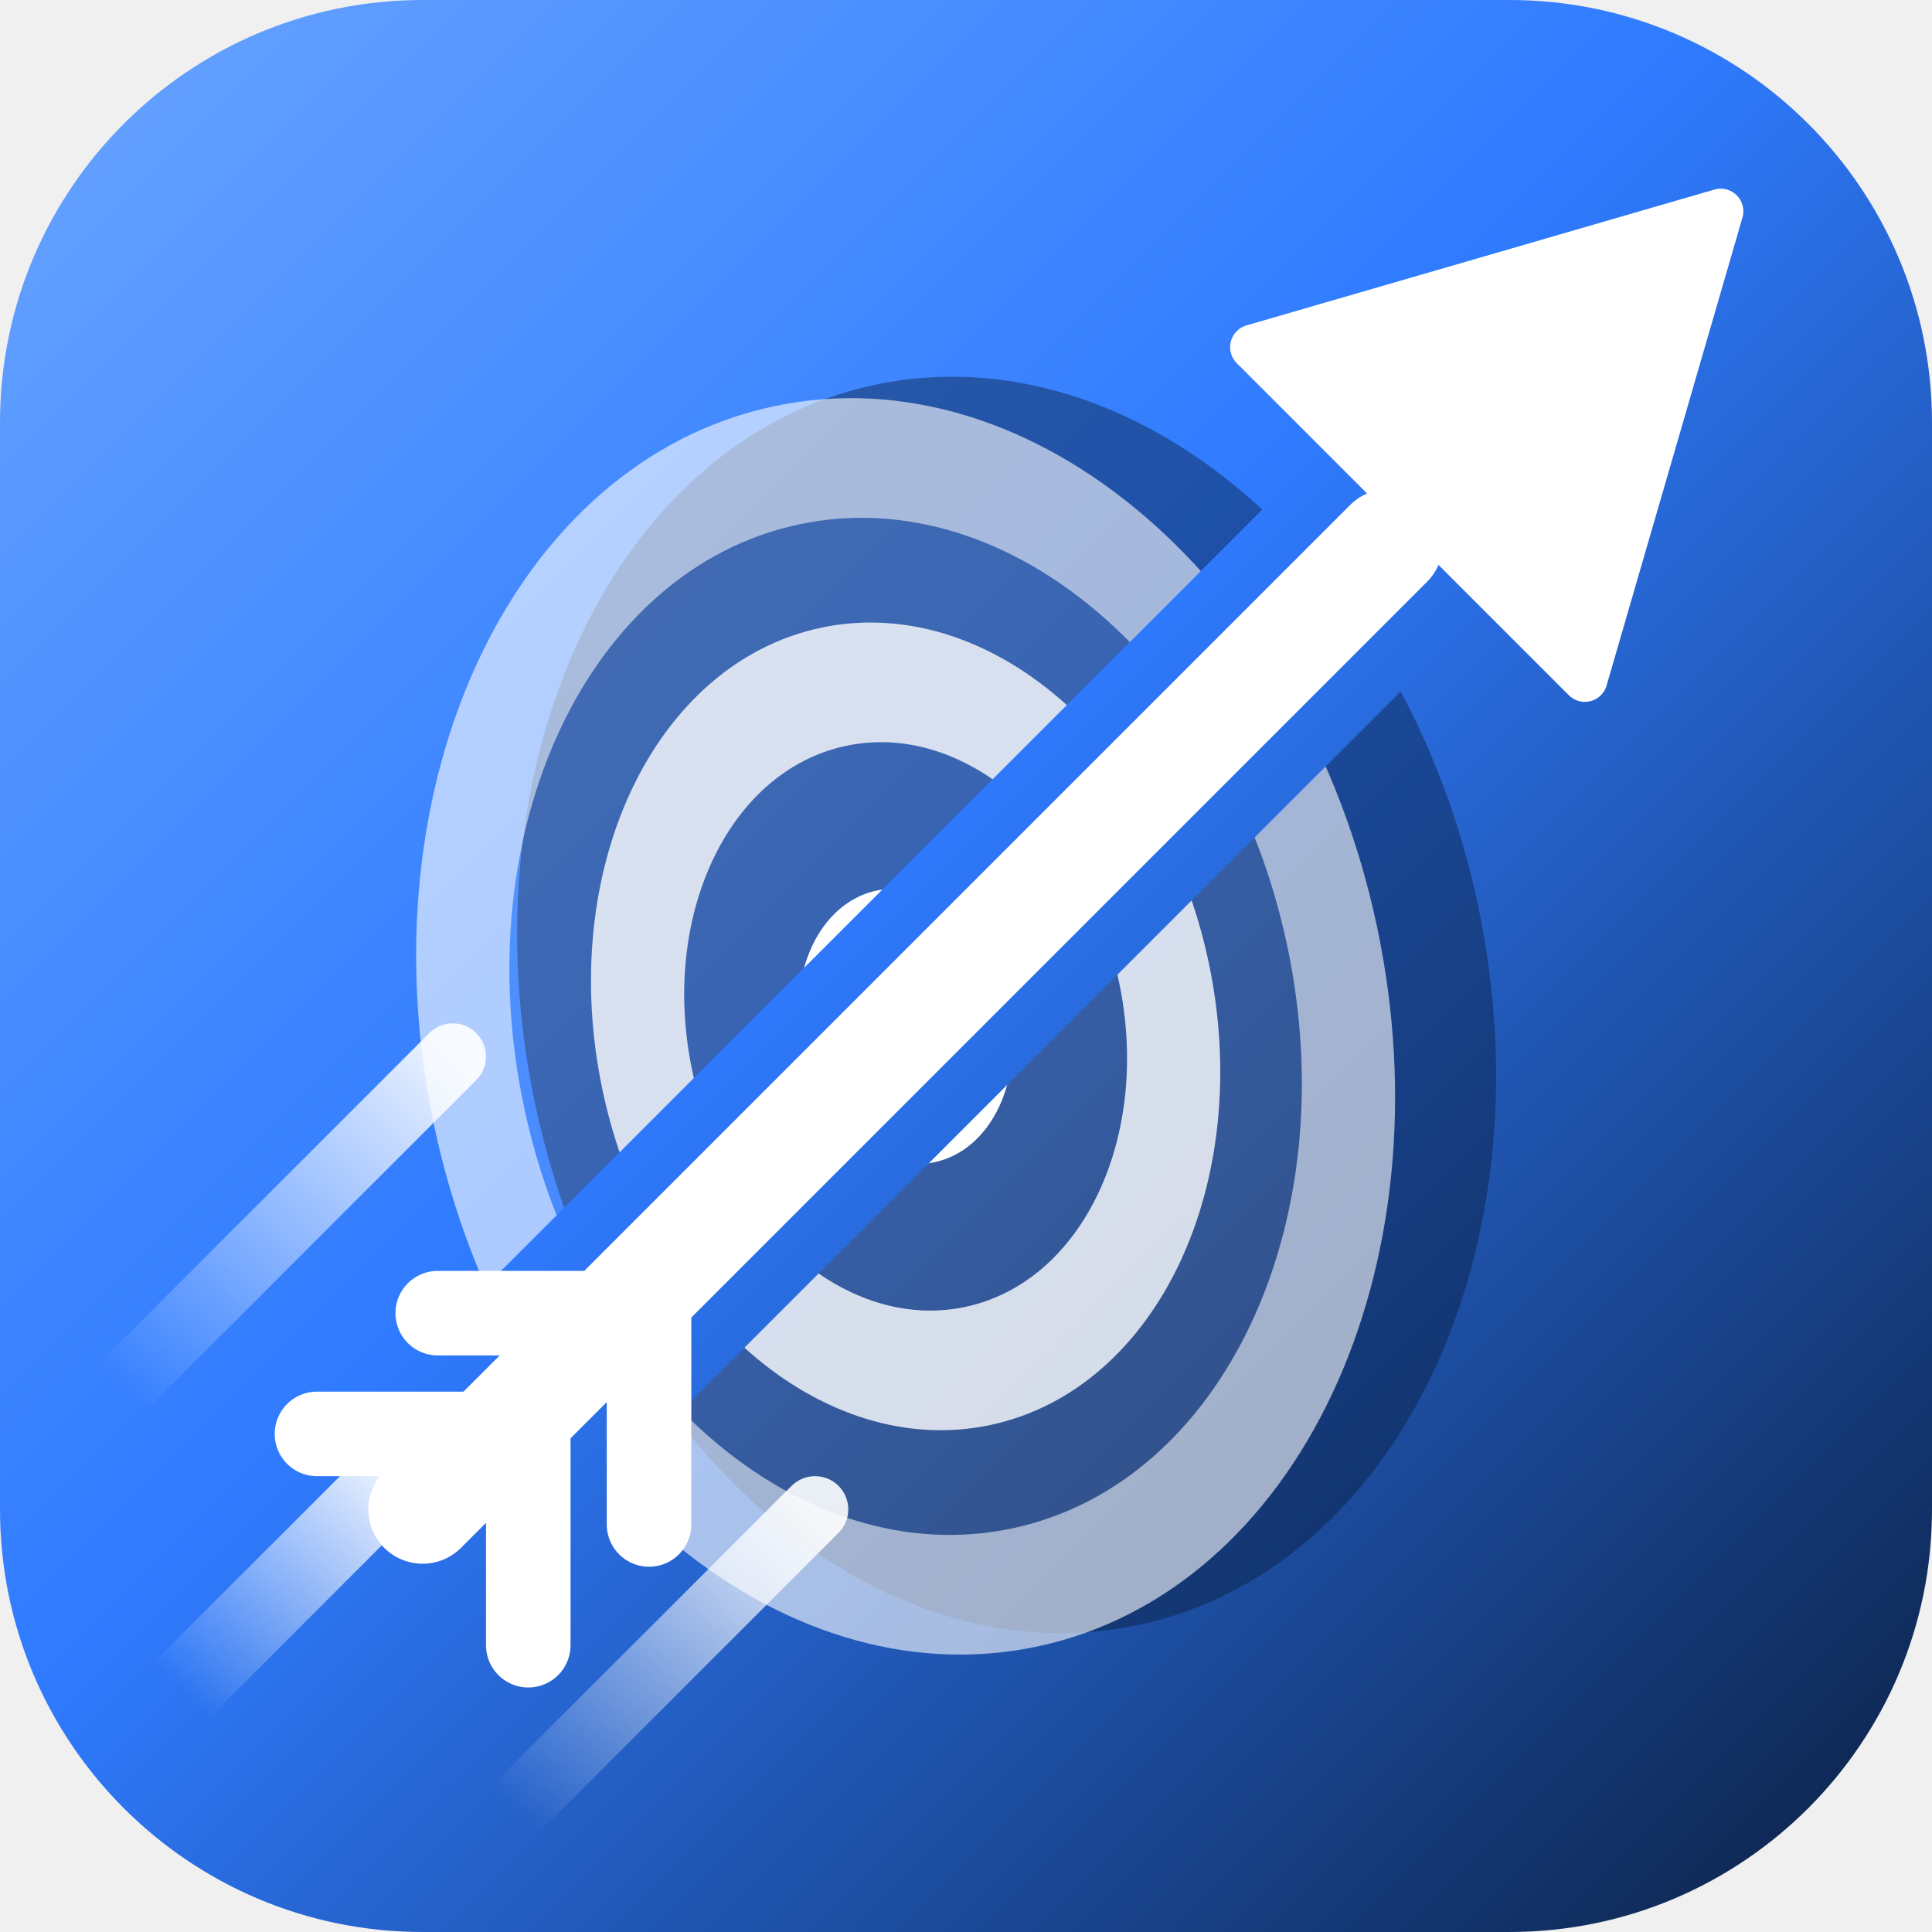
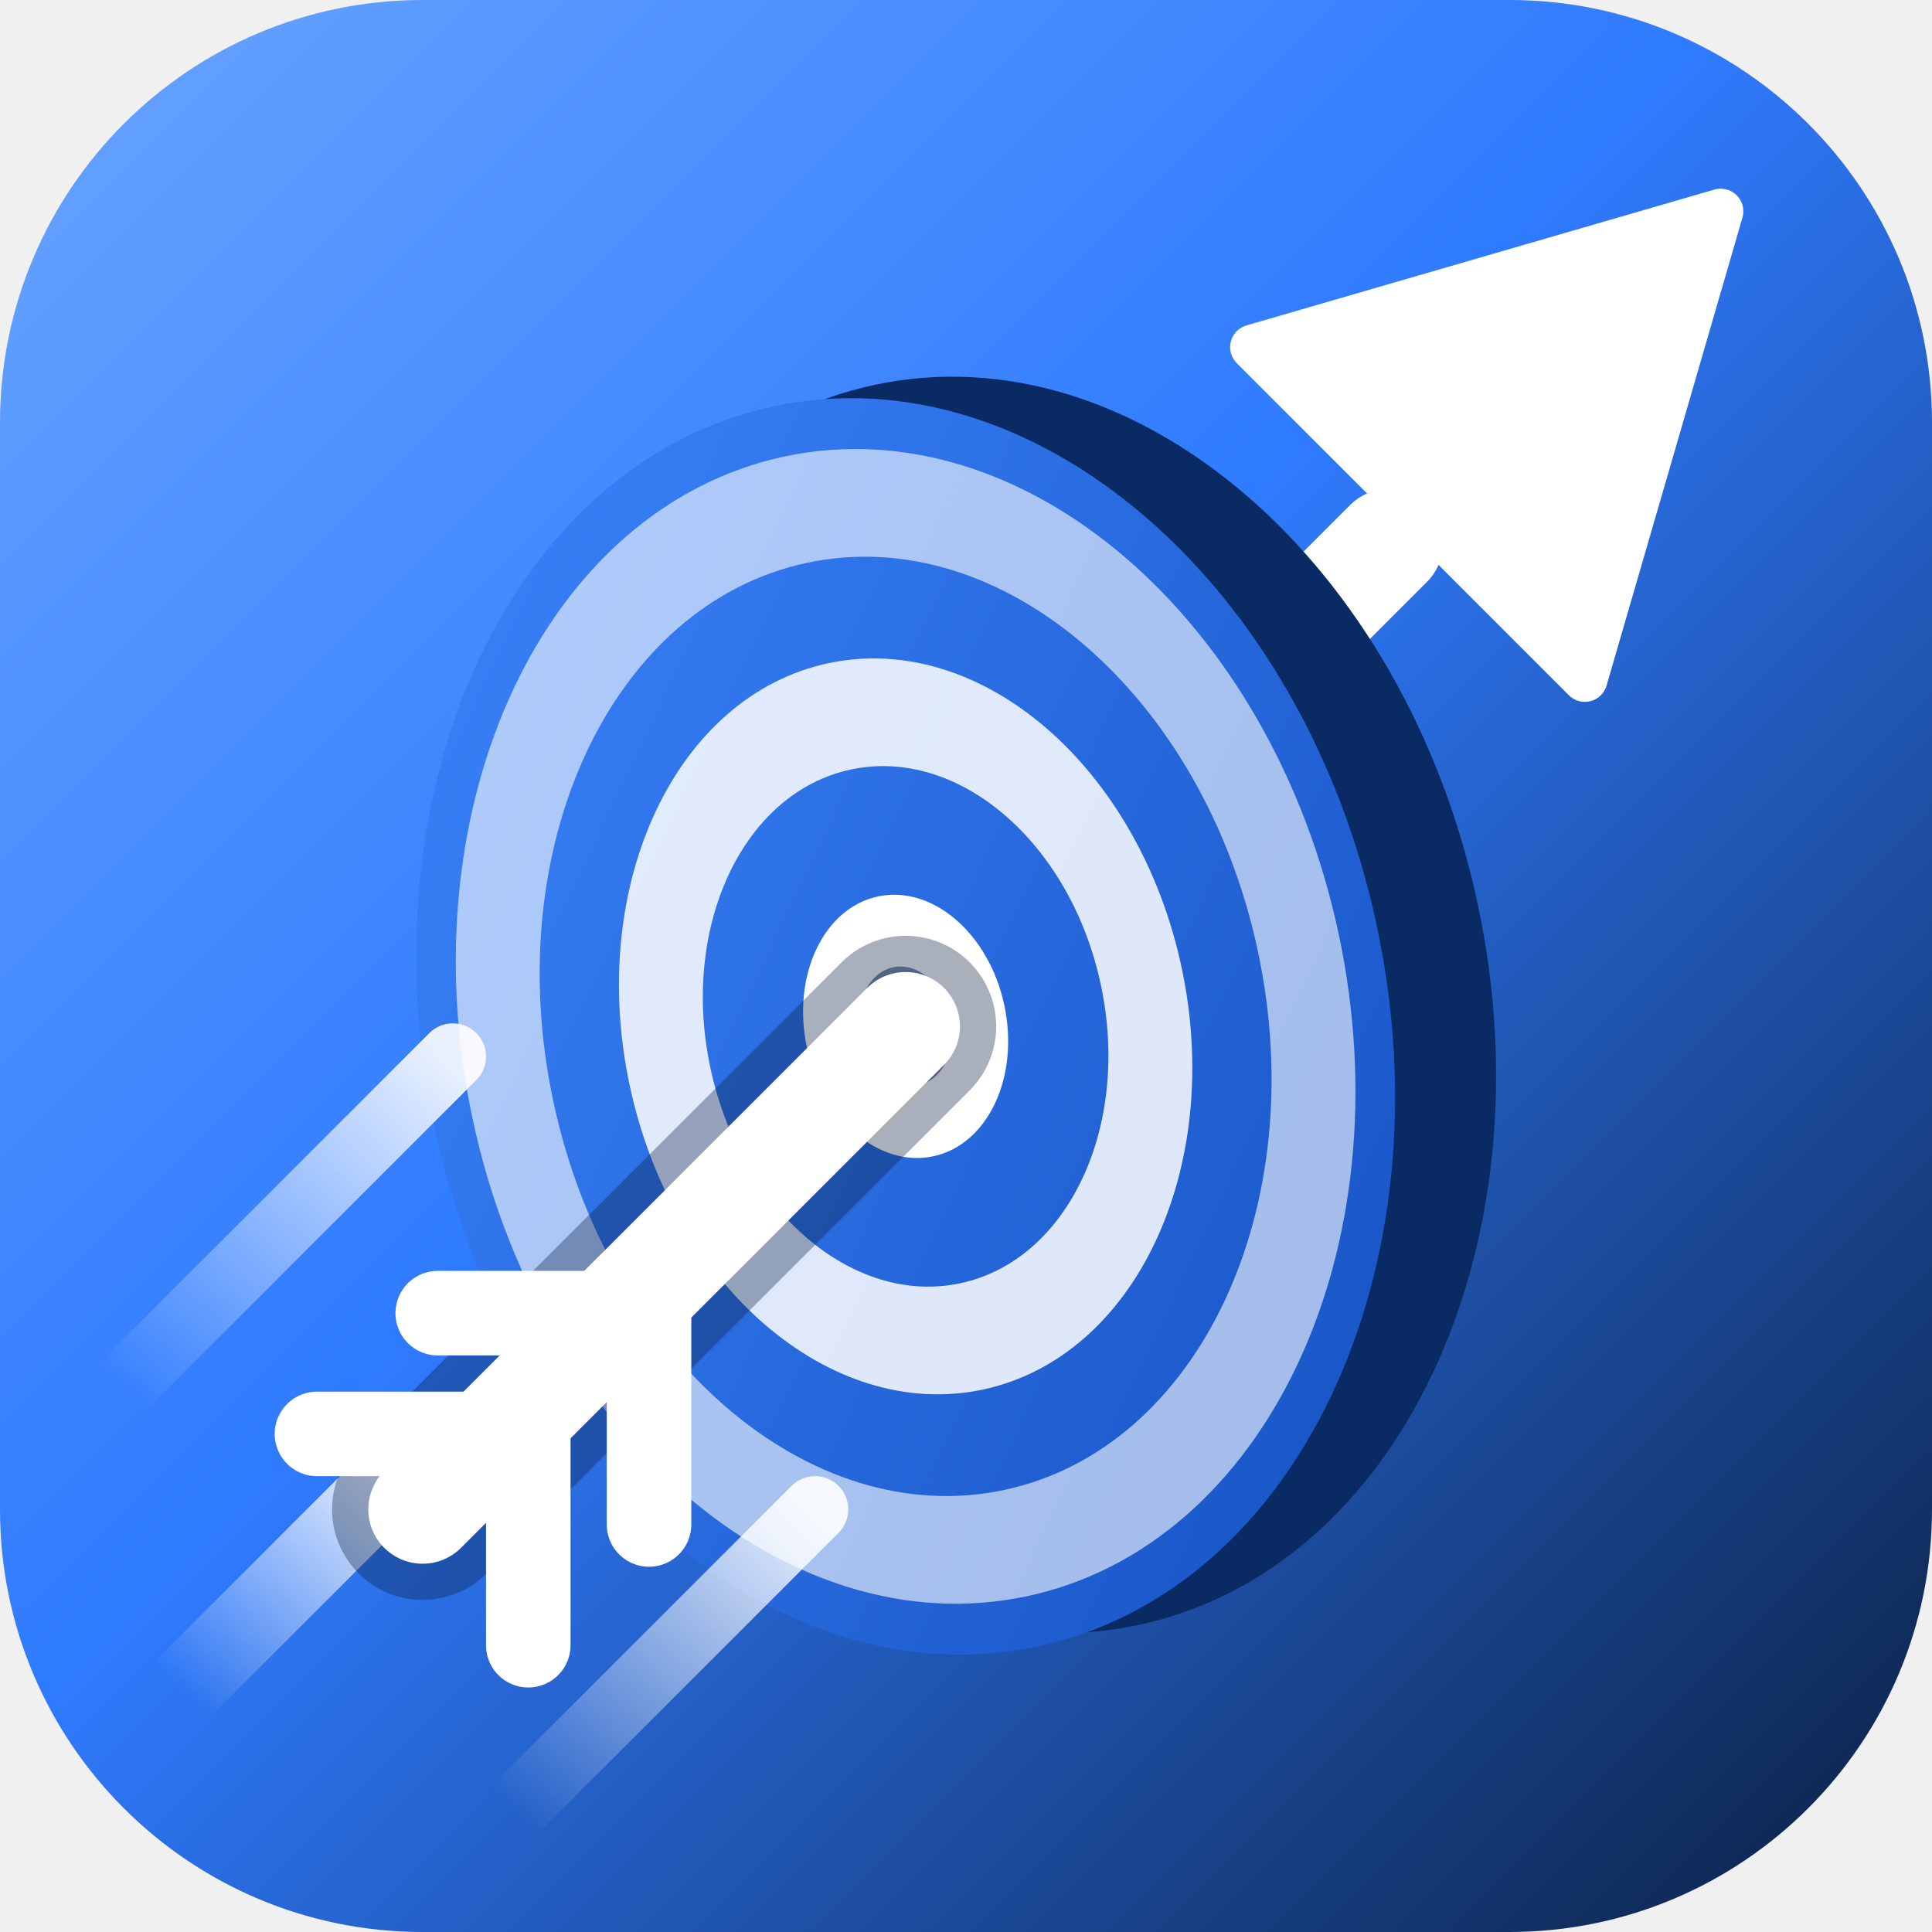
<svg xmlns="http://www.w3.org/2000/svg" viewBox="0 0 64 64">
  <defs>
    <linearGradient id="tile" x1="0" y1="0" x2="1" y2="1">
      <stop offset="0" stop-color="#6aa5ff" />
      <stop offset="0.45" stop-color="#2f7bff" />
      <stop offset="1" stop-color="#0a1e3f" />
    </linearGradient>
+     <linearGradient id="face" x1="0" y1="0" x2="1" y2="1">
+       <stop offset="0" stop-color="#3d86ff" />
+       <stop offset="1" stop-color="#1450c0" />
+     </linearGradient>
    <linearGradient id="trail" x1="0" y1="1" x2="1" y2="0">
      <stop offset="0" stop-color="#fff" stop-opacity="0" />
      <stop offset="1" stop-color="#fff" stop-opacity="0.9" />
    </linearGradient>
-     <mask id="pierce">
-       <rect width="64" height="64" fill="#fff" />
-       <path d="M12 52 L52 12" stroke="#000" stroke-width="7.5" stroke-linecap="round" />
-     </mask>
  </defs>
  <rect width="64" height="64" rx="14" fill="url(#tile)" />
-   <g mask="url(#pierce)">
-     <g transform="translate(30 34) rotate(-12) scale(0.76 1)">
-       <circle cx="4.5" cy="0" r="21" fill="#0a1e3f" fill-opacity="0.45" />
-       <circle r="21" fill="#fff" fill-opacity="0.12" />
-       <g fill="none" stroke="#fff">
-         <circle r="19" stroke-width="4" stroke-opacity="0.55" />
-         <circle r="11.5" stroke-width="4" stroke-opacity="0.8" />
-       </g>
-       <circle r="4.6" fill="#fff" />
+   <path d="M38 26 L46 18" stroke="#fff" stroke-width="3.6" stroke-linecap="round" />
+   <path d="M57 7 L52.5 22.5 L48.5 18.5 L45.5 15.5 L41.5 11.5 Z" fill="#fff" stroke="#fff" stroke-width="1.5" stroke-linejoin="round" />
+   <g transform="translate(30 34) rotate(-12) scale(0.76 1)">
+     <circle cx="4.5" r="21" fill="#0a2a63" />
+     <circle r="21" fill="url(#face)" />
+     <g fill="none" stroke="#fff">
+       <circle r="17.5" stroke-width="3.6" stroke-opacity="0.6" />
+       <circle r="10.5" stroke-width="3.6" stroke-opacity="0.85" />
    </g>
+     <circle r="4.4" fill="#fff" />
+     <circle r="2" fill="#0a2a63" fill-opacity="0.55" />
  </g>
  <g stroke="url(#trail)" stroke-linecap="round" fill="none">
    <path d="M4 46 L15 35" stroke-width="2.2" />
    <path d="M17 60 L27 50" stroke-width="2.2" />
    <path d="M6 56 L13 49" stroke-width="2.6" />
  </g>
-   <path d="M14 50 L46 18" stroke="#fff" stroke-width="3.6" stroke-linecap="round" />
+   <path d="M14 50 L30 34" stroke="#0a1e3f" stroke-opacity="0.35" stroke-width="6" stroke-linecap="round" />
+   <path d="M14 50 L30 34" stroke="#fff" stroke-width="3.6" stroke-linecap="round" />
  <path d="M10.5 47.5 L17.5 47.5 L17.5 54.5 M14.5 43.5 L21.5 43.5 L21.5 50.5" fill="none" stroke="#fff" stroke-width="2.8" stroke-linecap="round" stroke-linejoin="round" />
-   <path d="M57 7 L52.5 22.5 L48.5 18.5 L45.5 15.5 L41.5 11.5 Z" fill="#fff" stroke="#fff" stroke-width="1.5" stroke-linejoin="round" />
</svg>
